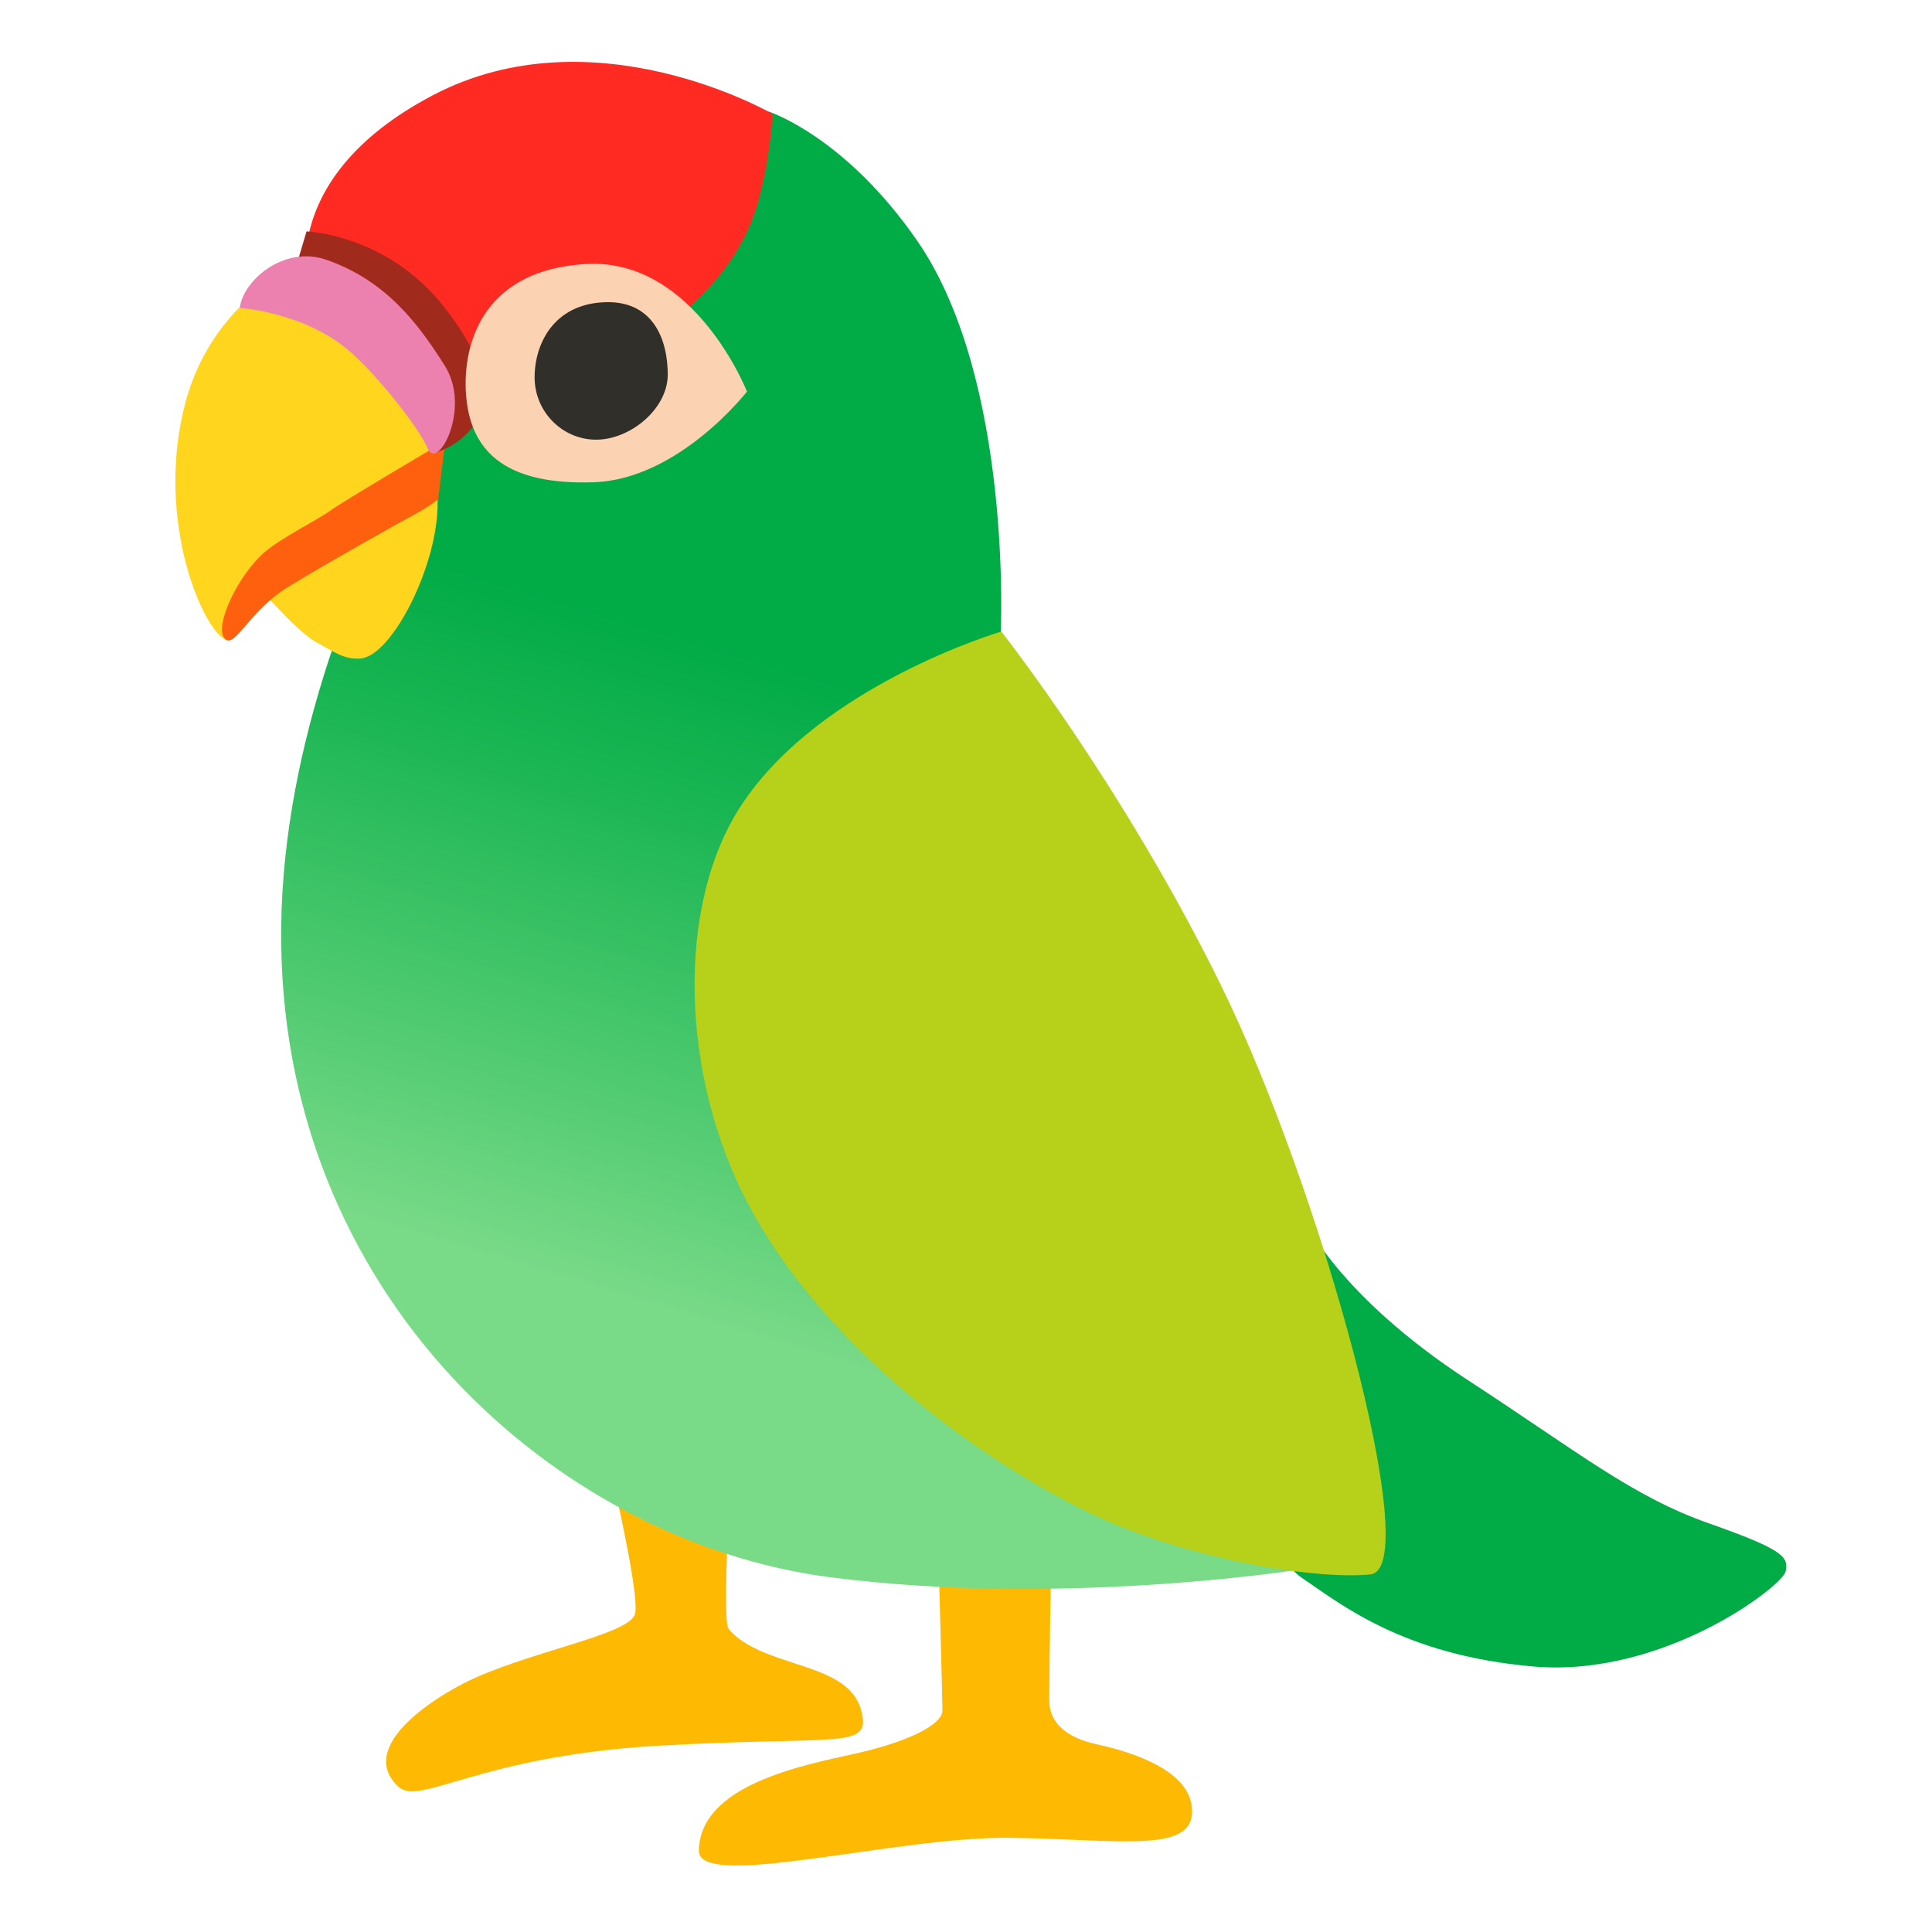
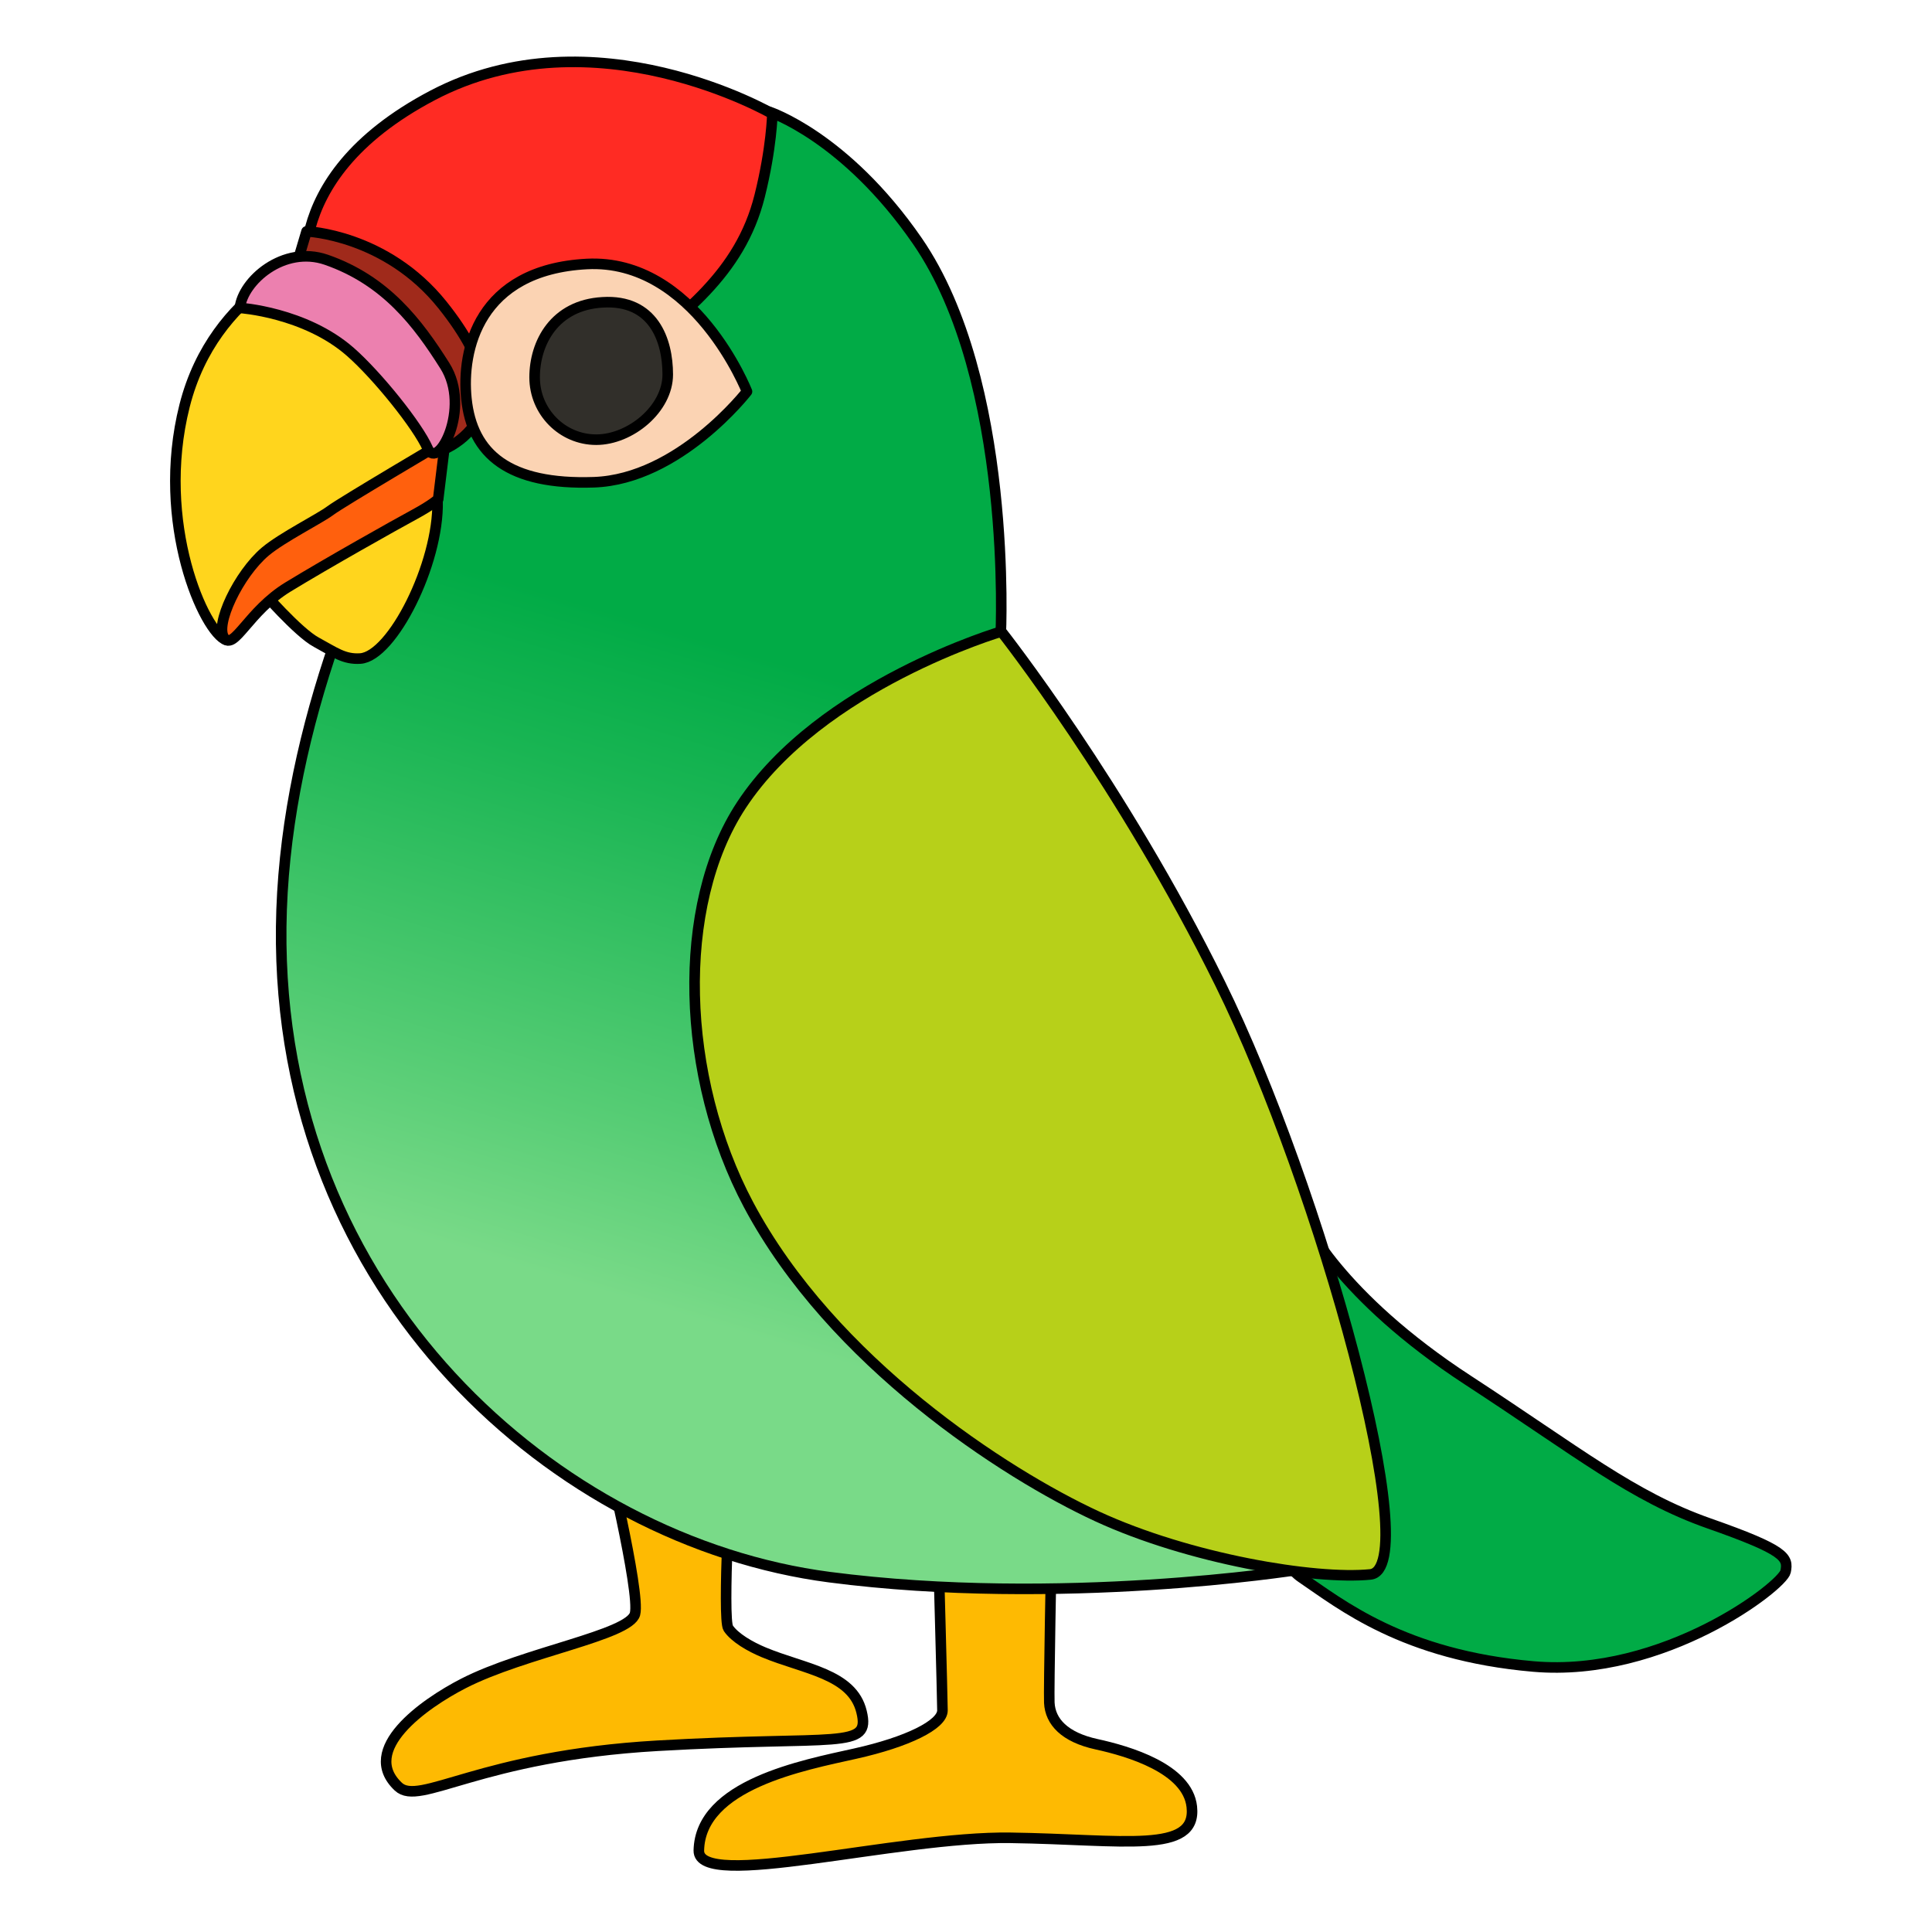
<svg xmlns="http://www.w3.org/2000/svg" version="1.1" id="Layer_2" x="0px" y="0px" viewBox="0 0 128 128" style="enable-background:new 0 0 128 128;" xml:space="preserve">
+   <style>
+   path {
+     stroke: #000;
+     stroke-width: 0.7;
+     stroke-linejoin: round;
+     stroke-linecap: round;
+   }
+ </style>
  <path style="fill:#FEBA02;" d="M40.01,95.48c0,0,2.44,10.04,2.06,11.45c-0.38,1.41-7.32,2.53-11.36,4.6  c-2.65,1.36-6.92,4.39-4.32,6.84c1.41,1.33,5.35-2.03,17.18-2.71c12.01-0.69,14.13,0.29,13.51-2.25c-0.61-2.53-3.8-2.82-6.48-3.94  c-0.89-0.37-1.92-0.96-2.35-1.6c-0.41-0.61,0.19-10.98,0.19-10.98L40.01,95.48z" />
  <path style="fill:#FEBA02;" d="M62.16,102.52c0,0,0.28,10.15,0.28,10.8c0,0.95-2.32,2.09-5.77,2.86  c-3.45,0.77-10.28,2.05-10.37,6.42c-0.06,2.69,13.12-0.95,20.65-0.84s12.36,1.1,12.01-2.06c-0.28-2.53-4.2-3.68-6.31-4.14  c-2.11-0.46-3.07-1.49-3.13-2.75c-0.04-0.82,0.14-10.07,0.14-10.07L62.16,102.52z" />
  <linearGradient id="SVGID_1_" gradientUnits="userSpaceOnUse" x1="46.854" y1="97.057" x2="65.857" y2="33.649">
    <stop offset="0.136" style="stop-color:#79DA88" />
    <stop offset="0.304" style="stop-color:#57CD75" />
    <stop offset="0.634" style="stop-color:#19B553" />
    <stop offset="0.791" style="stop-color:#01AB46" />
  </linearGradient>
  <path style="fill:url(#SVGID_1_);" d="M41.89,8.01l9.06-0.61c0,0,5.04,1.63,9.83,8.57c6.36,9.23,5.52,26.11,5.52,26.11l17.46,46.55  l2.11,15.39c0,0-15.62,2.46-30.92,0.47c-18.02-2.35-36.6-18.68-36.32-43.08c0.28-24.4,19.62-47.96,19.62-47.96L41.89,8.01z" />
  <path style="fill:#FFD51D;" d="M21.15,16.93c0,0-6.95,2.16-8.92,9.95S13.55,41.92,15,42.41c0.56,0.19,2.3-3.33,2.3-3.33  s2.44,2.82,3.66,3.47c1.22,0.66,1.83,1.15,2.91,1.08c2.11-0.14,5.21-6.29,5.12-10.42l1.08-20.23L21.15,16.93z" />
  <path style="fill:#FF2B23;" d="M29.85,28.09c0,0,8.47-1.41,11.85-4.32s7.32-5.54,8.63-10.79c0.8-3.2,0.84-5.44,0.84-5.44  S39.36,0.69,28.66,6.32S20.49,19.6,20.49,19.6L29.85,28.09z" />
  <path style="fill:#FF600D;" d="M29.5,29.22c0,0-6.85,4.04-7.6,4.6s-3.2,1.78-4.32,2.72c-1.78,1.5-3.38,4.88-2.72,5.73  c0.66,0.84,1.6-1.78,4.22-3.38s7.13-4.13,8.35-4.79c1.22-0.66,1.6-1.03,1.6-1.03L29.5,29.22z" />
  <path style="fill:#A02A1B;" d="M31.83,27.46c0.47-0.99,0.68-3.26-2.51-7.25c-3.75-4.69-9.01-4.88-9.01-4.88l-0.56,1.88l5.82,5.82  L28.8,30C28.8,30,30.86,29.5,31.83,27.46z" />
  <path style="fill:#EC80AF;" d="M15.89,20.4c0,0,4.32,0.28,7.32,2.91c1.78,1.56,4.47,4.9,5.13,6.41s2.91-2.67,1.13-5.49  s-3.91-5.65-7.85-7.02C18.78,16.23,16.08,18.62,15.89,20.4z" />
  <path style="fill:#FBD3B3;" d="M49.49,25.94c0,0-3.47-8.82-10.61-8.45c-7.2,0.38-8.31,5.73-7.98,8.92c0.38,3.69,2.82,5.73,8.45,5.54  C44.99,31.75,49.49,25.94,49.49,25.94z" />
  <path style="fill:#312F2A;" d="M44.24,24.81c0,2.28-2.48,4.32-4.74,4.32c-2.25,0-4.08-1.85-4.08-4.13s1.31-4.79,4.5-4.97  C43.29,19.82,44.24,22.53,44.24,24.81z" />
  <path style="fill:#01AB46;" d="M86.38,80.75c0,0,2.25,5.07,10.89,10.7c7.33,4.78,10.89,7.7,15.96,9.48  c5.07,1.78,5.26,2.25,5.07,3.19c-0.19,0.94-8.07,7.04-16.71,6.29c-8.63-0.75-12.76-4.13-15.39-5.91s-7.6-14.36-7.6-14.36  L86.38,80.75z" />
  <path style="fill:#B7D019;" d="M66.34,41.84c0,0-11.97,3.52-17.22,11.5c-4.4,6.68-4.01,18.04,0.47,26.47  c5.54,10.42,16.99,17.83,23.09,20.65c6.1,2.82,14.45,4.22,18.11,3.85s-3.28-25.62-9.95-39.14C74.34,51.98,66.34,41.84,66.34,41.84z" />
</svg>
